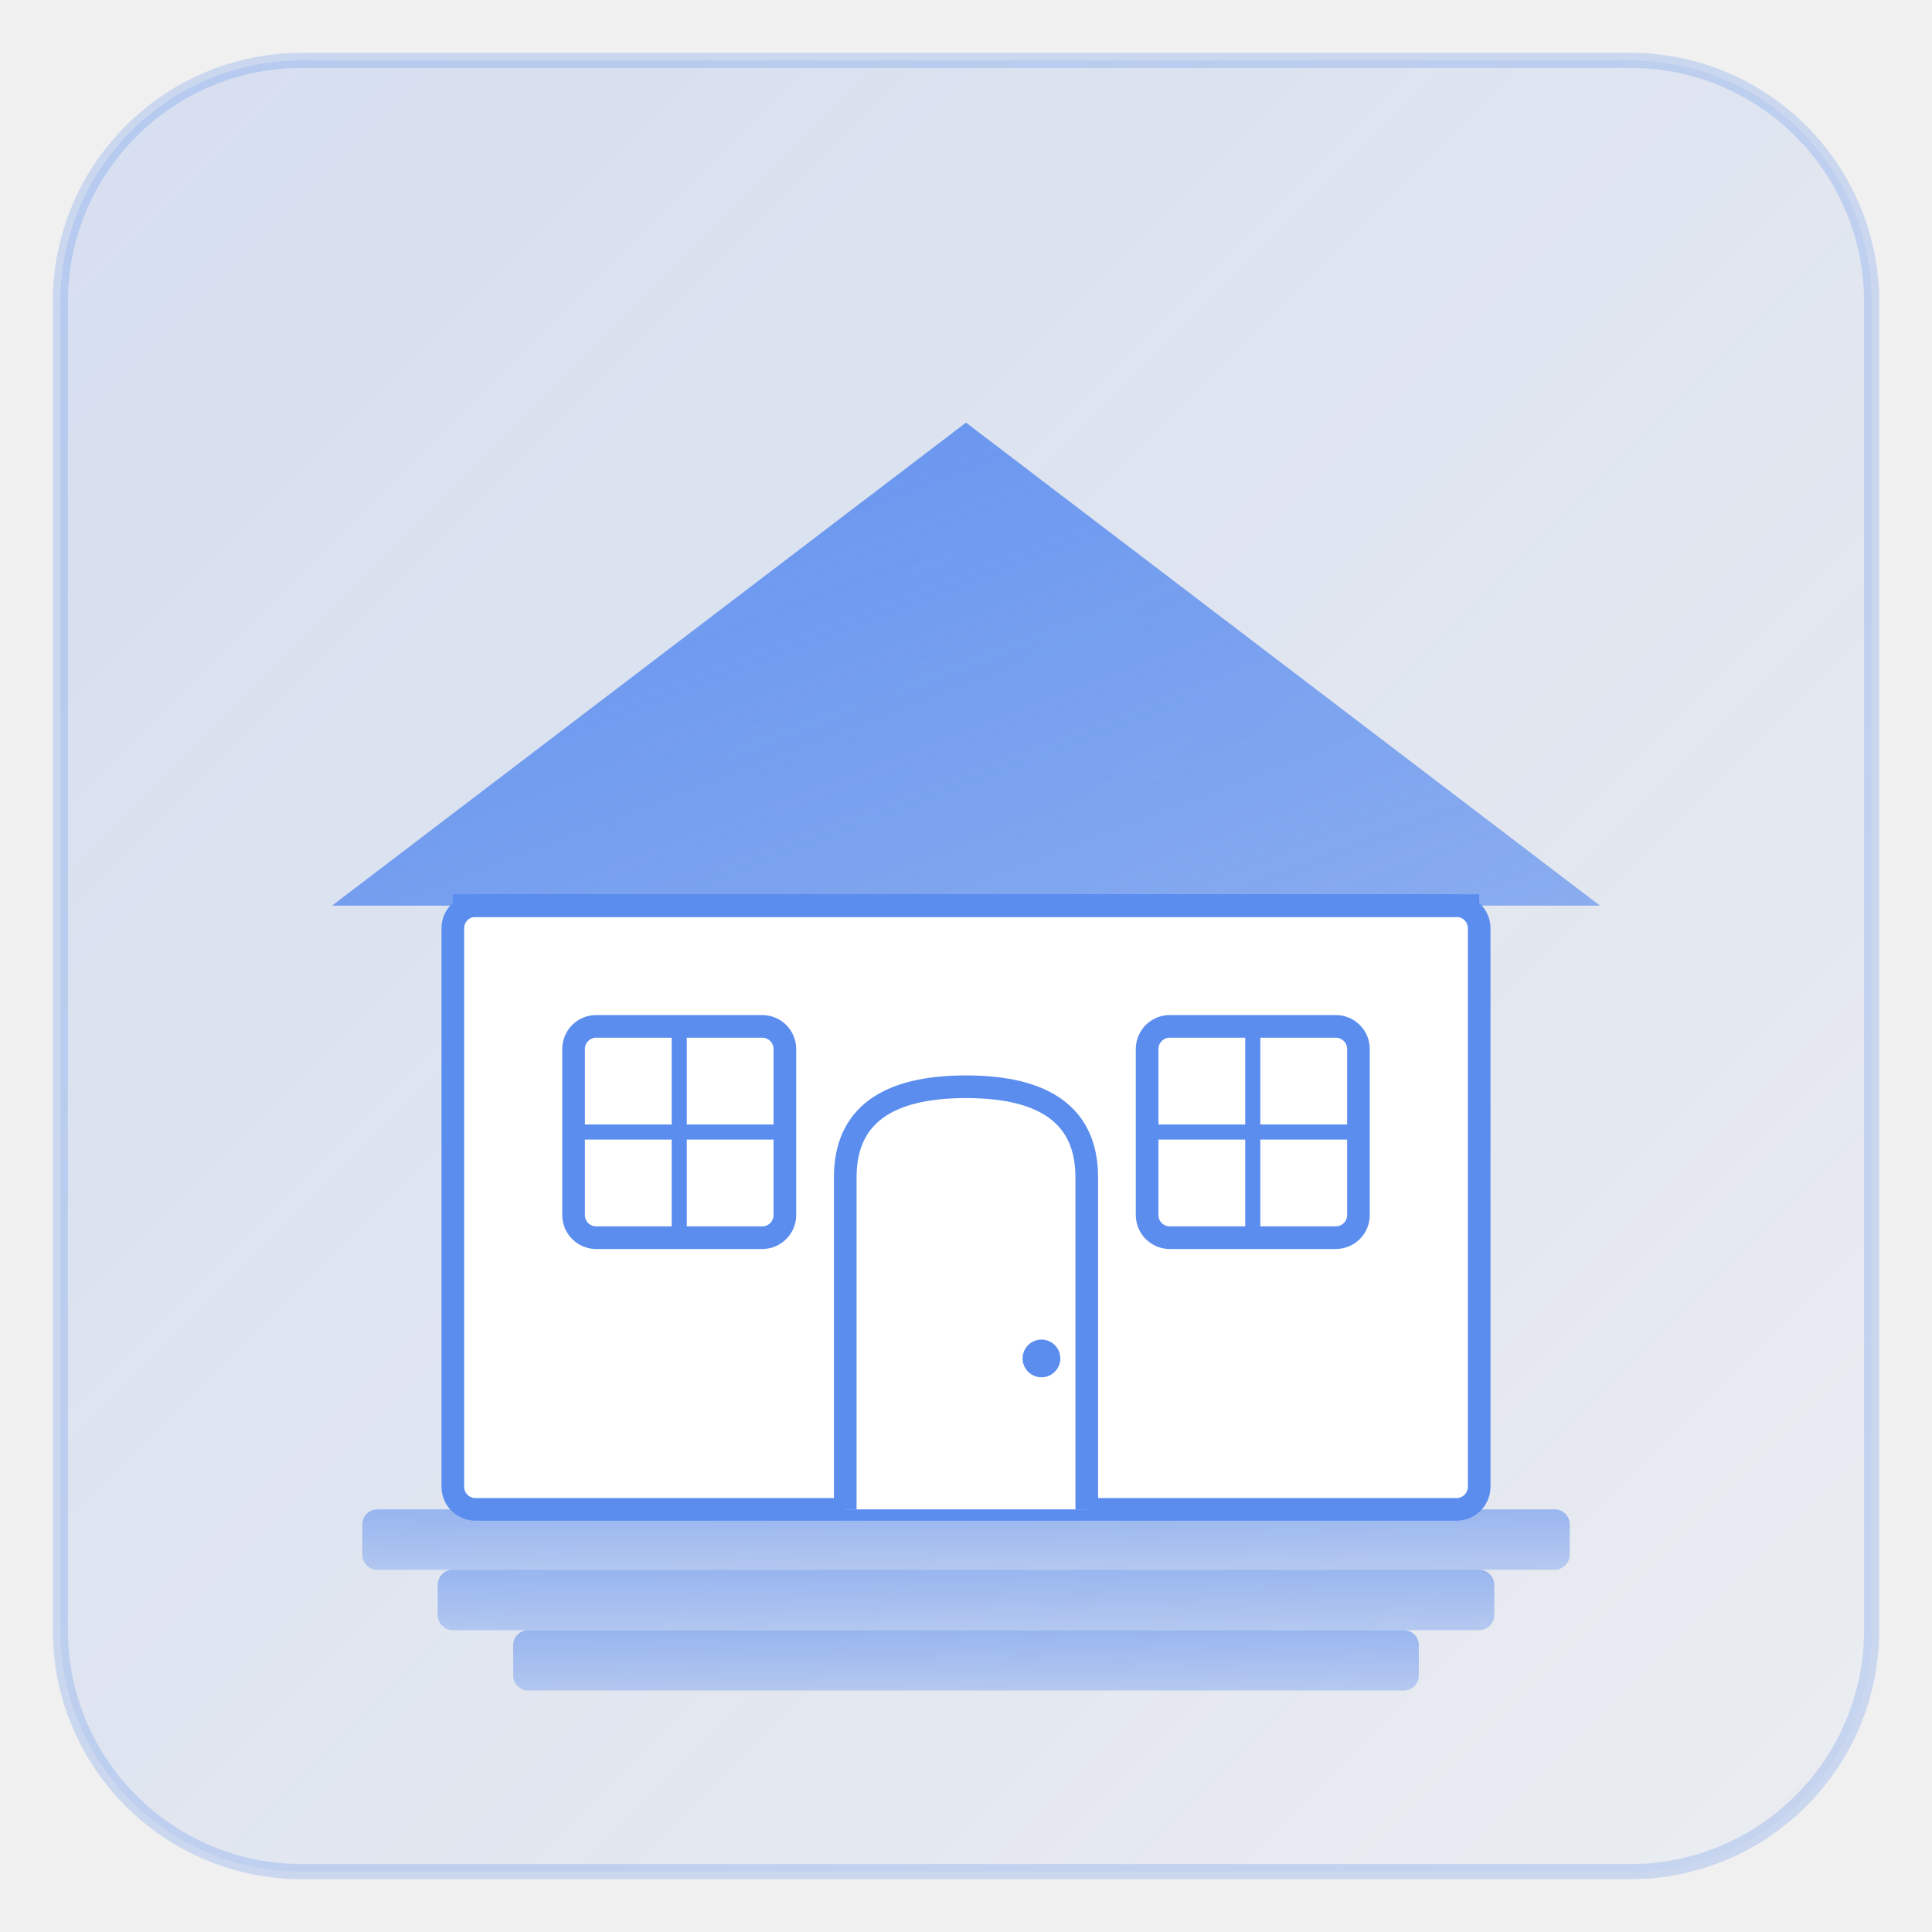
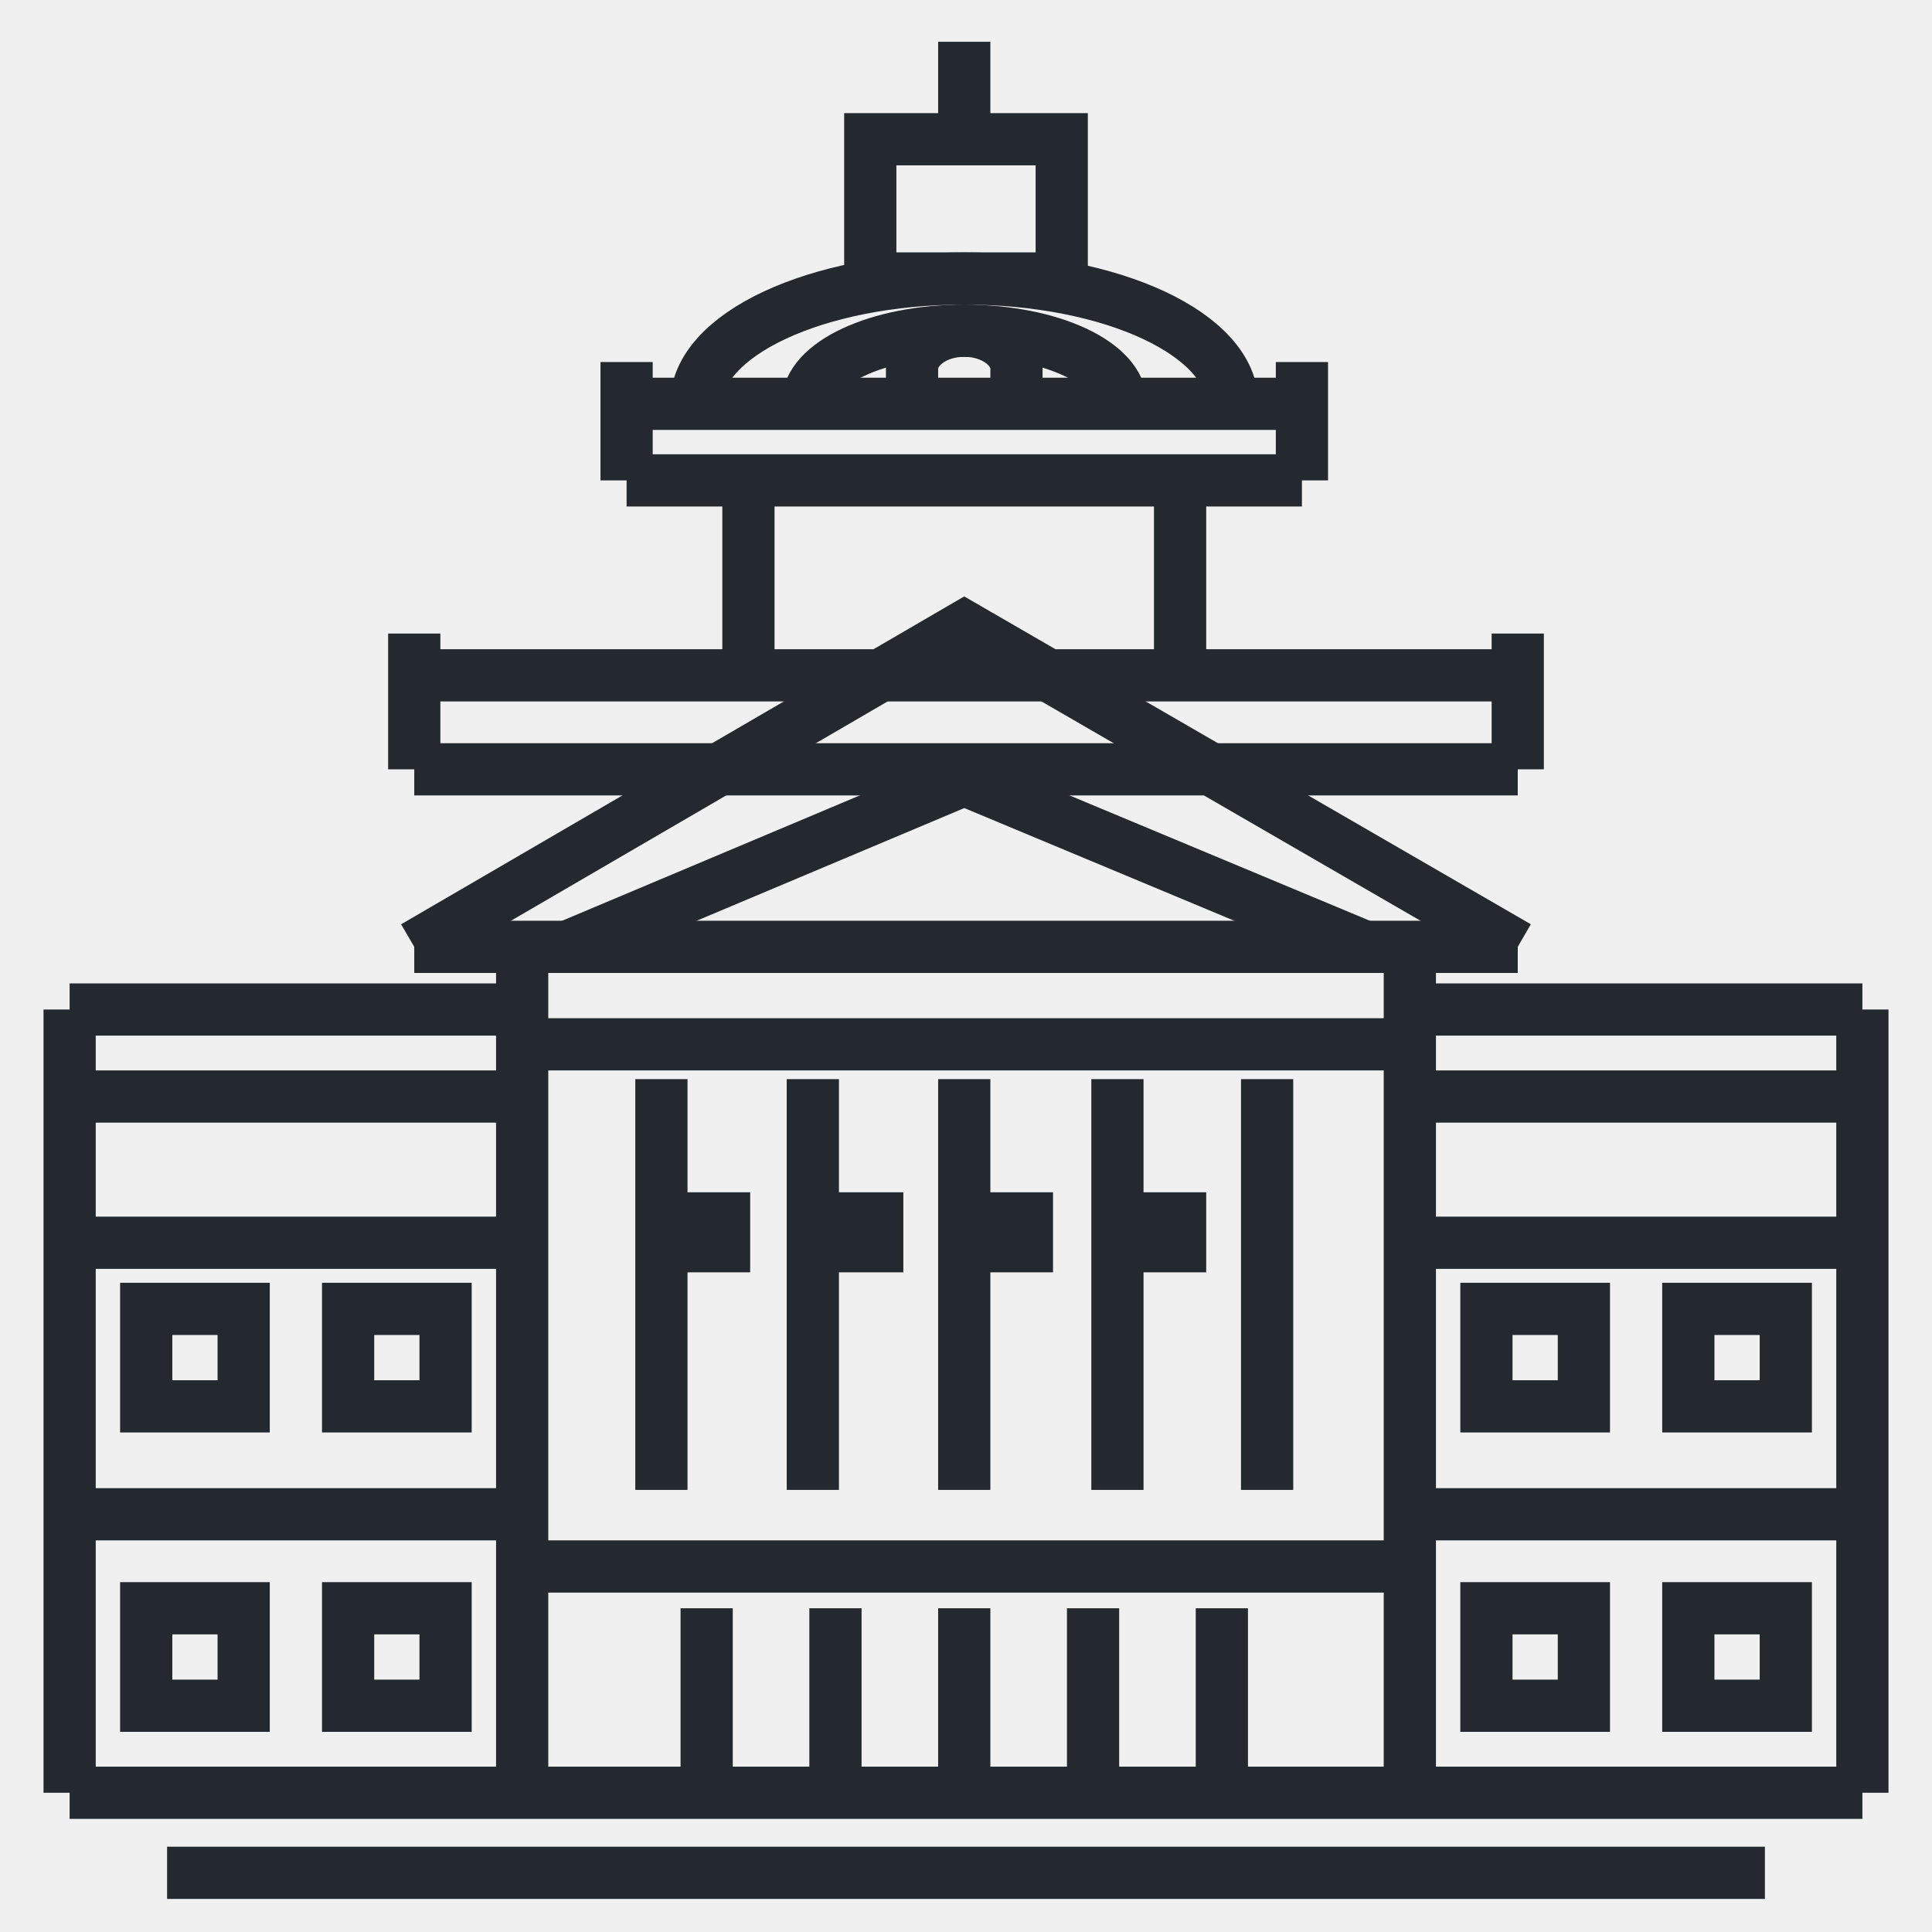
- <svg xmlns="http://www.w3.org/2000/svg" viewBox="0 0 256 256" width="256" height="256" role="img" aria-label="Memory Palace">
-   <defs>
-     <linearGradient id="bg" x1="0" y1="0" x2="1" y2="1">
-       <stop offset="0%" stop-color="#5b8def" stop-opacity="0.18" />
-       <stop offset="100%" stop-color="#5b8def" stop-opacity="0.04" />
-     </linearGradient>
-     <linearGradient id="roof" x1="0" y1="0" x2="1" y2="1">
-       <stop offset="0%" stop-color="#5b8def" stop-opacity="0.95" />
-       <stop offset="100%" stop-color="#5b8def" stop-opacity="0.65" />
-     </linearGradient>
-     <linearGradient id="floor" x1="0" y1="0" x2="0" y2="1">
-       <stop offset="0%" stop-color="#5b8def" stop-opacity="0.55" />
-       <stop offset="100%" stop-color="#5b8def" stop-opacity="0.35" />
-     </linearGradient>
-   </defs>
-   <rect x="8" y="8" width="240" height="240" rx="32" fill="url(#bg)" stroke="#5b8def" stroke-opacity="0.25" stroke-width="2" />
-   <rect x="48" y="200" width="160" height="8" rx="2" fill="url(#floor)" />
-   <rect x="58" y="208" width="140" height="8" rx="2" fill="url(#floor)" />
-   <rect x="68" y="216" width="120" height="8" rx="2" fill="url(#floor)" />
-   <path d="M44 120 L128 56 L212 120 Z" fill="url(#roof)" />
-   <rect x="60" y="120" width="136" height="80" rx="3" fill="#fff" stroke="#5b8def" stroke-width="3" />
-   <line x1="60" y1="120" x2="196" y2="120" stroke="#5b8def" stroke-width="3" />
-   <rect x="76" y="136" width="28" height="28" rx="3" fill="none" stroke="#5b8def" stroke-width="3" />
-   <line x1="90" y1="136" x2="90" y2="164" stroke="#5b8def" stroke-width="2" />
-   <line x1="76" y1="150" x2="104" y2="150" stroke="#5b8def" stroke-width="2" />
-   <path d="M112 200 L112 156 Q112 144 128 144 Q144 144 144 156 L144 200" fill="#fff" stroke="#5b8def" stroke-width="3" />
-   <circle cx="138" cy="180" r="2.5" fill="#5b8def" />
-   <rect x="152" y="136" width="28" height="28" rx="3" fill="none" stroke="#5b8def" stroke-width="3" />
-   <line x1="166" y1="136" x2="166" y2="164" stroke="#5b8def" stroke-width="2" />
-   <line x1="152" y1="150" x2="180" y2="150" stroke="#5b8def" stroke-width="2" />
+ <svg xmlns="http://www.w3.org/2000/svg" viewBox="0 -10 555 555" width="256" height="256" role="img" aria-label="Memory Palace" style="color:#24292f">
+   <style>@media (prefers-color-scheme: dark) { svg { color: #ececec } }</style>
+   <g fill="none" stroke="currentColor" stroke-width="15">
+     <path d="M277 2v30" />
+     <rect x="250" y="30" width="55" height="40" />
+     <path d="M200 106a77 36 0 0 1 154 0" />
+     <path d="M232 106a45 21 0 0 1 90 0" />
+     <path d="M262 106v-10a15 11 0 0 1 30 0v10" />
+     <path d="M180 106h194M180 128h194M180 94v34M374 94v34" />
+     <path d="M215 128v56M339 128v56" />
+     <path d="M119 184h317M119 211h317M119 172v39M436 172v39" />
+     <path d="M119 262L277 170l159 92" />
+     <path d="M119 262h317" />
+     <path d="M163 262L277 214l115 48" />
+     <path d="M150 290h255" />
+     <path d="M150 262v243M405 262v243" />
+     <rect x="200" y="340" width="8" height="8" />
+     <rect x="244" y="340" width="8" height="8" />
+     <rect x="287" y="340" width="8" height="8" />
+     <rect x="331" y="340" width="8" height="8" />
+     <path d="M190 300v118M233.5 300v118M277 300v118M321 300v118M364 300v118" />
+     <path d="M150 440h255" />
+     <path d="M203 452v48M240 452v48M277 452v48M314 452v48M351 452v48" />
+     <path d="M20 280v225M535 280v225" />
+     <path d="M20 280h130M20 305h130M20 347h130" />
+     <path d="M405 280h130M405 305h130M405 347h130" />
+     <path d="M20 425h130M405 425h130" />
+     <rect x="42" y="366" width="28" height="28" />
+     <rect x="100" y="366" width="28" height="28" />
+     <rect x="427" y="366" width="28" height="28" />
+     <rect x="485" y="366" width="28" height="28" />
+     <rect x="42" y="452" width="28" height="28" />
+     <rect x="100" y="452" width="28" height="28" />
+     <rect x="427" y="452" width="28" height="28" />
+     <rect x="485" y="452" width="28" height="28" />
+     <path d="M20 505h515M48 528h459" />
+   </g>
</svg>
